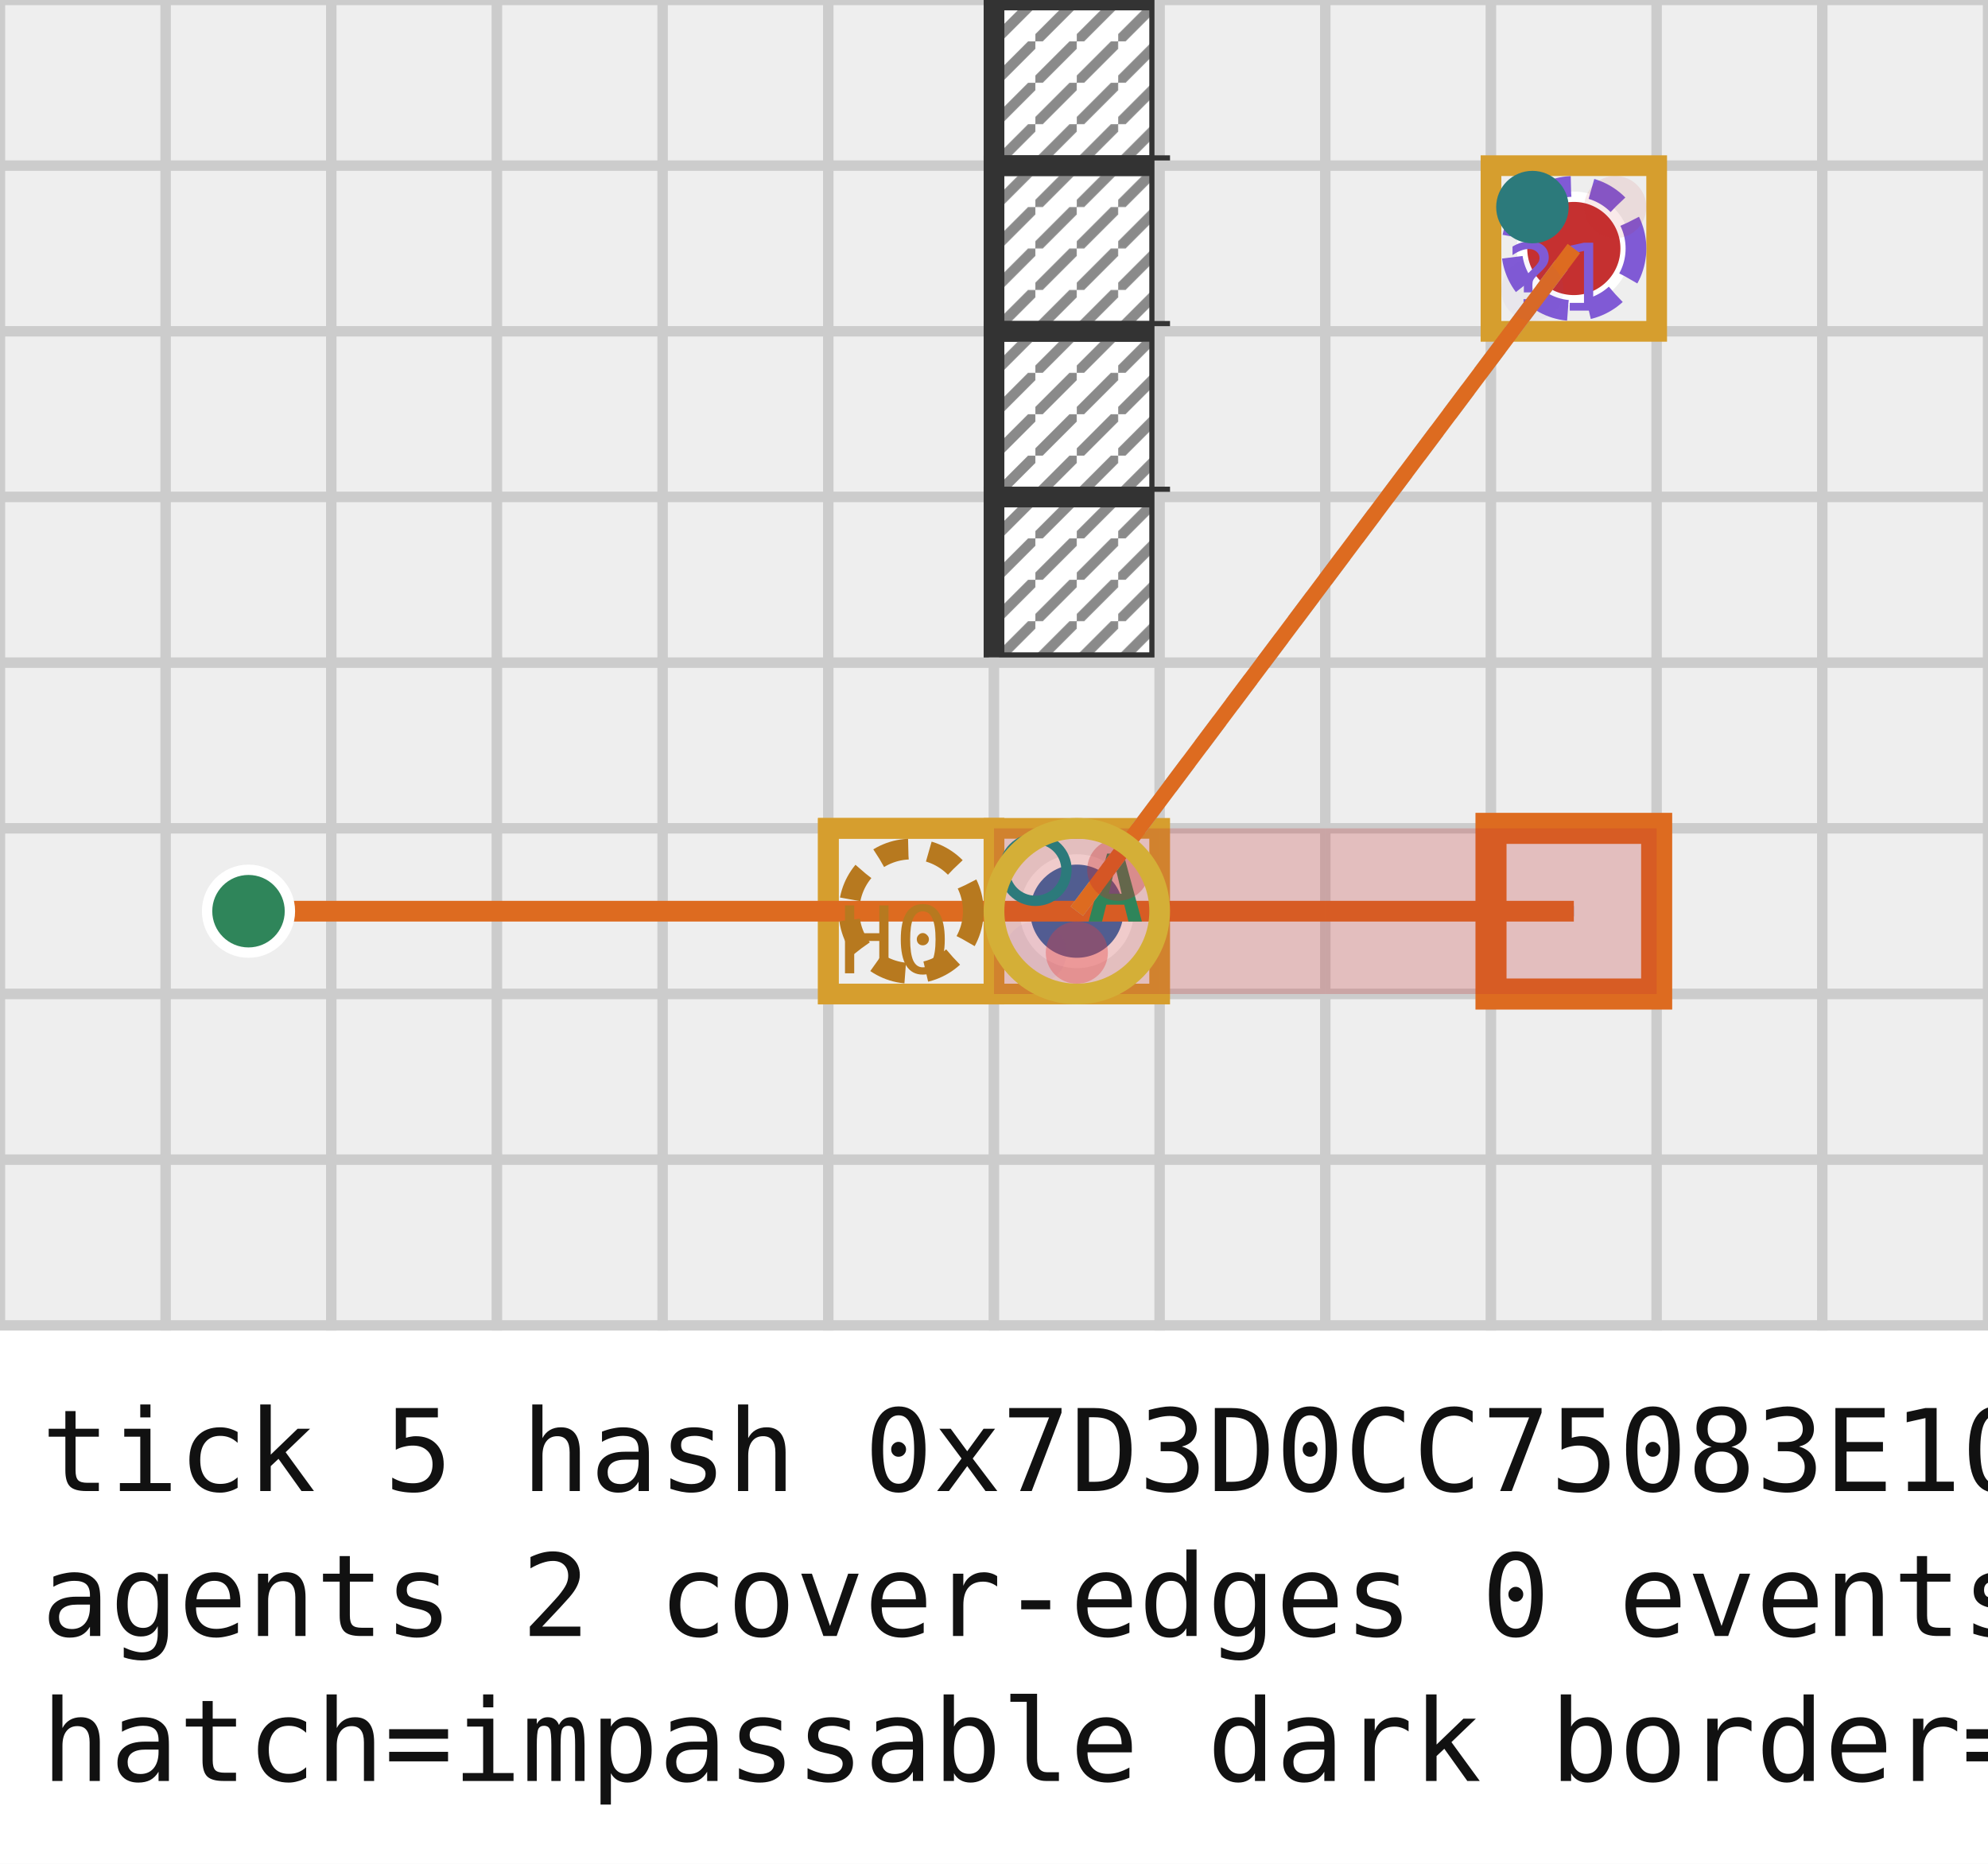
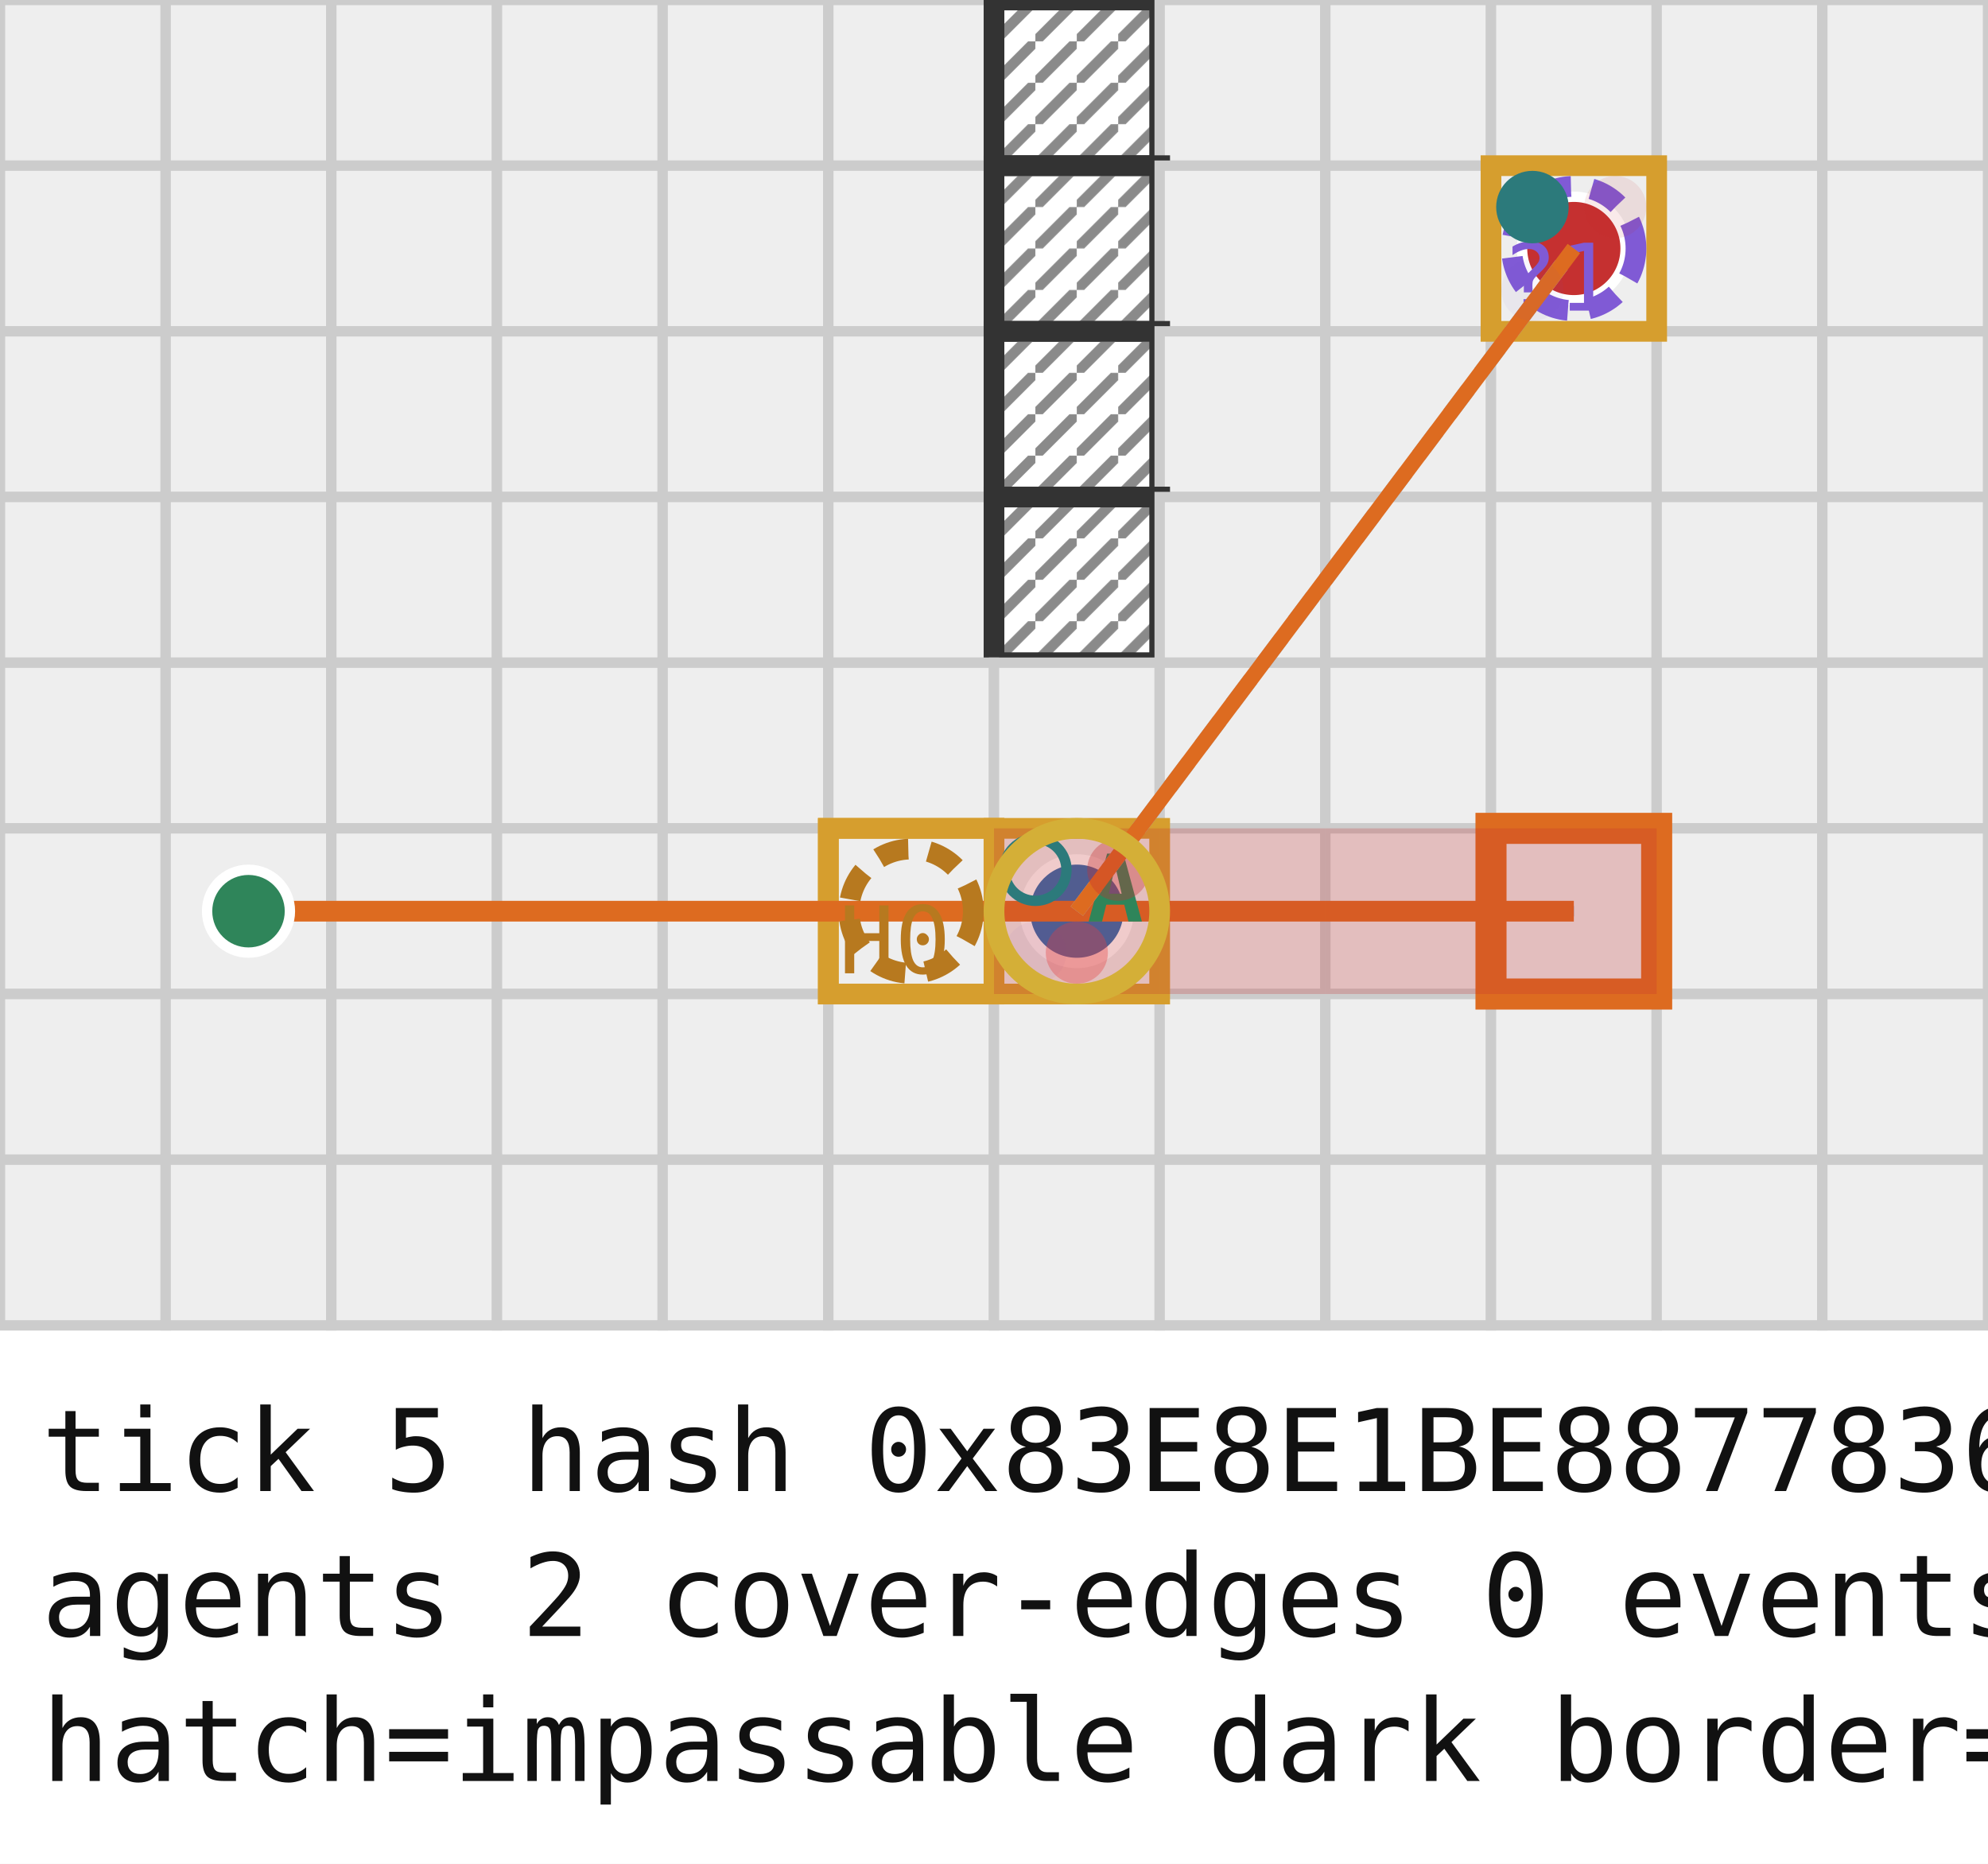
<svg xmlns="http://www.w3.org/2000/svg" width="192" height="180" viewBox="0 0 192 180">
  <defs>
    <pattern id="cw-hatch" width="4" height="4" patternUnits="userSpaceOnUse">
      <path d="M0,4 L4,0" stroke="#8a8a8a" stroke-width="1" />
    </pattern>
  </defs>
  <rect x="0" y="0" width="192" height="180" fill="#ffffff" />
  <rect x="0" y="0" width="16" height="16" fill="rgb(238,238,238)" stroke="#cccccc" stroke-width="1" />
  <rect x="16" y="0" width="16" height="16" fill="rgb(238,238,238)" stroke="#cccccc" stroke-width="1" />
  <rect x="32" y="0" width="16" height="16" fill="rgb(238,238,238)" stroke="#cccccc" stroke-width="1" />
  <rect x="48" y="0" width="16" height="16" fill="rgb(238,238,238)" stroke="#cccccc" stroke-width="1" />
  <rect x="64" y="0" width="16" height="16" fill="rgb(238,238,238)" stroke="#cccccc" stroke-width="1" />
  <rect x="80" y="0" width="16" height="16" fill="rgb(238,238,238)" stroke="#cccccc" stroke-width="1" />
  <rect x="96" y="0" width="16" height="16" fill="url(#cw-hatch)" stroke="#333333" stroke-width="2" />
  <rect x="112" y="0" width="16" height="16" fill="rgb(238,238,238)" stroke="#cccccc" stroke-width="1" />
  <rect x="128" y="0" width="16" height="16" fill="rgb(238,238,238)" stroke="#cccccc" stroke-width="1" />
  <rect x="144" y="0" width="16" height="16" fill="rgb(238,238,238)" stroke="#cccccc" stroke-width="1" />
  <rect x="160" y="0" width="16" height="16" fill="rgb(238,238,238)" stroke="#cccccc" stroke-width="1" />
  <rect x="176" y="0" width="16" height="16" fill="rgb(238,238,238)" stroke="#cccccc" stroke-width="1" />
  <rect x="0" y="16" width="16" height="16" fill="rgb(238,238,238)" stroke="#cccccc" stroke-width="1" />
  <rect x="16" y="16" width="16" height="16" fill="rgb(238,238,238)" stroke="#cccccc" stroke-width="1" />
  <rect x="32" y="16" width="16" height="16" fill="rgb(238,238,238)" stroke="#cccccc" stroke-width="1" />
  <rect x="48" y="16" width="16" height="16" fill="rgb(238,238,238)" stroke="#cccccc" stroke-width="1" />
  <rect x="64" y="16" width="16" height="16" fill="rgb(238,238,238)" stroke="#cccccc" stroke-width="1" />
  <rect x="80" y="16" width="16" height="16" fill="rgb(238,238,238)" stroke="#cccccc" stroke-width="1" />
  <rect x="96" y="16" width="16" height="16" fill="url(#cw-hatch)" stroke="#333333" stroke-width="2" />
  <rect x="112" y="16" width="16" height="16" fill="rgb(238,238,238)" stroke="#cccccc" stroke-width="1" />
  <rect x="128" y="16" width="16" height="16" fill="rgb(238,238,238)" stroke="#cccccc" stroke-width="1" />
  <rect x="144" y="16" width="16" height="16" fill="rgb(238,238,238)" stroke="#cccccc" stroke-width="1" />
  <rect x="160" y="16" width="16" height="16" fill="rgb(238,238,238)" stroke="#cccccc" stroke-width="1" />
  <rect x="176" y="16" width="16" height="16" fill="rgb(238,238,238)" stroke="#cccccc" stroke-width="1" />
  <rect x="0" y="32" width="16" height="16" fill="rgb(238,238,238)" stroke="#cccccc" stroke-width="1" />
  <rect x="16" y="32" width="16" height="16" fill="rgb(238,238,238)" stroke="#cccccc" stroke-width="1" />
  <rect x="32" y="32" width="16" height="16" fill="rgb(238,238,238)" stroke="#cccccc" stroke-width="1" />
  <rect x="48" y="32" width="16" height="16" fill="rgb(238,238,238)" stroke="#cccccc" stroke-width="1" />
  <rect x="64" y="32" width="16" height="16" fill="rgb(238,238,238)" stroke="#cccccc" stroke-width="1" />
  <rect x="80" y="32" width="16" height="16" fill="rgb(238,238,238)" stroke="#cccccc" stroke-width="1" />
  <rect x="96" y="32" width="16" height="16" fill="url(#cw-hatch)" stroke="#333333" stroke-width="2" />
  <rect x="112" y="32" width="16" height="16" fill="rgb(238,238,238)" stroke="#cccccc" stroke-width="1" />
  <rect x="128" y="32" width="16" height="16" fill="rgb(238,238,238)" stroke="#cccccc" stroke-width="1" />
  <rect x="144" y="32" width="16" height="16" fill="rgb(238,238,238)" stroke="#cccccc" stroke-width="1" />
  <rect x="160" y="32" width="16" height="16" fill="rgb(238,238,238)" stroke="#cccccc" stroke-width="1" />
  <rect x="176" y="32" width="16" height="16" fill="rgb(238,238,238)" stroke="#cccccc" stroke-width="1" />
  <rect x="0" y="48" width="16" height="16" fill="rgb(238,238,238)" stroke="#cccccc" stroke-width="1" />
  <rect x="16" y="48" width="16" height="16" fill="rgb(238,238,238)" stroke="#cccccc" stroke-width="1" />
  <rect x="32" y="48" width="16" height="16" fill="rgb(238,238,238)" stroke="#cccccc" stroke-width="1" />
  <rect x="48" y="48" width="16" height="16" fill="rgb(238,238,238)" stroke="#cccccc" stroke-width="1" />
  <rect x="64" y="48" width="16" height="16" fill="rgb(238,238,238)" stroke="#cccccc" stroke-width="1" />
  <rect x="80" y="48" width="16" height="16" fill="rgb(238,238,238)" stroke="#cccccc" stroke-width="1" />
  <rect x="96" y="48" width="16" height="16" fill="url(#cw-hatch)" stroke="#333333" stroke-width="2" />
  <rect x="112" y="48" width="16" height="16" fill="rgb(238,238,238)" stroke="#cccccc" stroke-width="1" />
  <rect x="128" y="48" width="16" height="16" fill="rgb(238,238,238)" stroke="#cccccc" stroke-width="1" />
  <rect x="144" y="48" width="16" height="16" fill="rgb(238,238,238)" stroke="#cccccc" stroke-width="1" />
  <rect x="160" y="48" width="16" height="16" fill="rgb(238,238,238)" stroke="#cccccc" stroke-width="1" />
  <rect x="176" y="48" width="16" height="16" fill="rgb(238,238,238)" stroke="#cccccc" stroke-width="1" />
  <rect x="0" y="64" width="16" height="16" fill="rgb(238,238,238)" stroke="#cccccc" stroke-width="1" />
  <rect x="16" y="64" width="16" height="16" fill="rgb(238,238,238)" stroke="#cccccc" stroke-width="1" />
  <rect x="32" y="64" width="16" height="16" fill="rgb(238,238,238)" stroke="#cccccc" stroke-width="1" />
  <rect x="48" y="64" width="16" height="16" fill="rgb(238,238,238)" stroke="#cccccc" stroke-width="1" />
  <rect x="64" y="64" width="16" height="16" fill="rgb(238,238,238)" stroke="#cccccc" stroke-width="1" />
  <rect x="80" y="64" width="16" height="16" fill="rgb(238,238,238)" stroke="#cccccc" stroke-width="1" />
  <rect x="96" y="64" width="16" height="16" fill="rgb(238,238,238)" stroke="#cccccc" stroke-width="1" />
  <rect x="112" y="64" width="16" height="16" fill="rgb(238,238,238)" stroke="#cccccc" stroke-width="1" />
  <rect x="128" y="64" width="16" height="16" fill="rgb(238,238,238)" stroke="#cccccc" stroke-width="1" />
  <rect x="144" y="64" width="16" height="16" fill="rgb(238,238,238)" stroke="#cccccc" stroke-width="1" />
  <rect x="160" y="64" width="16" height="16" fill="rgb(238,238,238)" stroke="#cccccc" stroke-width="1" />
  <rect x="176" y="64" width="16" height="16" fill="rgb(238,238,238)" stroke="#cccccc" stroke-width="1" />
  <rect x="0" y="80" width="16" height="16" fill="rgb(238,238,238)" stroke="#cccccc" stroke-width="1" />
  <rect x="16" y="80" width="16" height="16" fill="rgb(238,238,238)" stroke="#cccccc" stroke-width="1" />
  <rect x="32" y="80" width="16" height="16" fill="rgb(238,238,238)" stroke="#cccccc" stroke-width="1" />
  <rect x="48" y="80" width="16" height="16" fill="rgb(238,238,238)" stroke="#cccccc" stroke-width="1" />
  <rect x="64" y="80" width="16" height="16" fill="rgb(238,238,238)" stroke="#cccccc" stroke-width="1" />
  <rect x="80" y="80" width="16" height="16" fill="rgb(238,238,238)" stroke="#cccccc" stroke-width="1" />
  <rect x="96" y="80" width="16" height="16" fill="rgb(238,238,238)" stroke="#cccccc" stroke-width="1" />
  <rect x="112" y="80" width="16" height="16" fill="rgb(238,238,238)" stroke="#cccccc" stroke-width="1" />
  <rect x="128" y="80" width="16" height="16" fill="rgb(238,238,238)" stroke="#cccccc" stroke-width="1" />
  <rect x="144" y="80" width="16" height="16" fill="rgb(238,238,238)" stroke="#cccccc" stroke-width="1" />
  <rect x="160" y="80" width="16" height="16" fill="rgb(238,238,238)" stroke="#cccccc" stroke-width="1" />
  <rect x="176" y="80" width="16" height="16" fill="rgb(238,238,238)" stroke="#cccccc" stroke-width="1" />
  <rect x="0" y="96" width="16" height="16" fill="rgb(238,238,238)" stroke="#cccccc" stroke-width="1" />
  <rect x="16" y="96" width="16" height="16" fill="rgb(238,238,238)" stroke="#cccccc" stroke-width="1" />
  <rect x="32" y="96" width="16" height="16" fill="rgb(238,238,238)" stroke="#cccccc" stroke-width="1" />
  <rect x="48" y="96" width="16" height="16" fill="rgb(238,238,238)" stroke="#cccccc" stroke-width="1" />
  <rect x="64" y="96" width="16" height="16" fill="rgb(238,238,238)" stroke="#cccccc" stroke-width="1" />
  <rect x="80" y="96" width="16" height="16" fill="rgb(238,238,238)" stroke="#cccccc" stroke-width="1" />
  <rect x="96" y="96" width="16" height="16" fill="rgb(238,238,238)" stroke="#cccccc" stroke-width="1" />
  <rect x="112" y="96" width="16" height="16" fill="rgb(238,238,238)" stroke="#cccccc" stroke-width="1" />
  <rect x="128" y="96" width="16" height="16" fill="rgb(238,238,238)" stroke="#cccccc" stroke-width="1" />
  <rect x="144" y="96" width="16" height="16" fill="rgb(238,238,238)" stroke="#cccccc" stroke-width="1" />
  <rect x="160" y="96" width="16" height="16" fill="rgb(238,238,238)" stroke="#cccccc" stroke-width="1" />
  <rect x="176" y="96" width="16" height="16" fill="rgb(238,238,238)" stroke="#cccccc" stroke-width="1" />
  <rect x="0" y="112" width="16" height="16" fill="rgb(238,238,238)" stroke="#cccccc" stroke-width="1" />
  <rect x="16" y="112" width="16" height="16" fill="rgb(238,238,238)" stroke="#cccccc" stroke-width="1" />
  <rect x="32" y="112" width="16" height="16" fill="rgb(238,238,238)" stroke="#cccccc" stroke-width="1" />
  <rect x="48" y="112" width="16" height="16" fill="rgb(238,238,238)" stroke="#cccccc" stroke-width="1" />
  <rect x="64" y="112" width="16" height="16" fill="rgb(238,238,238)" stroke="#cccccc" stroke-width="1" />
  <rect x="80" y="112" width="16" height="16" fill="rgb(238,238,238)" stroke="#cccccc" stroke-width="1" />
  <rect x="96" y="112" width="16" height="16" fill="rgb(238,238,238)" stroke="#cccccc" stroke-width="1" />
  <rect x="112" y="112" width="16" height="16" fill="rgb(238,238,238)" stroke="#cccccc" stroke-width="1" />
  <rect x="128" y="112" width="16" height="16" fill="rgb(238,238,238)" stroke="#cccccc" stroke-width="1" />
  <rect x="144" y="112" width="16" height="16" fill="rgb(238,238,238)" stroke="#cccccc" stroke-width="1" />
  <rect x="160" y="112" width="16" height="16" fill="rgb(238,238,238)" stroke="#cccccc" stroke-width="1" />
  <rect x="176" y="112" width="16" height="16" fill="rgb(238,238,238)" stroke="#cccccc" stroke-width="1" />
  <rect x="144" y="16" width="16" height="16" fill="none" stroke="#d69e2e" stroke-width="2" />
  <rect x="80" y="80" width="16" height="16" fill="none" stroke="#d69e2e" stroke-width="2" />
  <rect x="144" y="80" width="16" height="16" fill="none" stroke="#d69e2e" stroke-width="2" />
  <rect x="80" y="80" width="16" height="16" fill="none" stroke="#d69e2e" stroke-width="2" />
  <rect x="96" y="80" width="16" height="16" fill="none" stroke="#d69e2e" stroke-width="2" />
  <line x1="104" y1="88" x2="152" y2="88" stroke="#2b6cb0" stroke-width="1" stroke-dasharray="3,2" />
  <circle cx="104" cy="88" r="5" fill="#2b6cb0" stroke="#ffffff" stroke-width="1" />
  <circle cx="152" cy="24" r="5" fill="#c53030" stroke="#ffffff" stroke-width="1" />
  <polyline points="24,88 40,88 56,88 72,88 88,88 104,88 120,88 136,88 152,88" fill="none" stroke="#dd6b20" stroke-width="2" />
  <circle cx="24" cy="88" r="4" fill="#2f855a" stroke="#ffffff" stroke-width="1" />
  <rect x="144" y="80" width="16" height="16" fill="none" stroke="#dd6b20" stroke-width="3" />
  <circle cx="152" cy="24" r="6" fill="none" stroke="#805ad5" stroke-width="2" stroke-dasharray="3,2" />
  <text x="145" y="30" font-family="monospace" font-size="9" fill="#805ad5">?1</text>
  <rect x="96" y="80" width="16" height="16" fill="#c53030" fill-opacity="0.25" />
  <rect x="112" y="80" width="16" height="16" fill="#c53030" fill-opacity="0.25" />
  <rect x="128" y="80" width="16" height="16" fill="#c53030" fill-opacity="0.25" />
  <rect x="144" y="80" width="16" height="16" fill="#c53030" fill-opacity="0.25" />
  <text x="105" y="89" font-family="monospace" font-size="9" font-weight="bold" fill="#2f855a">A</text>
  <circle cx="100" cy="84" r="3" fill="none" stroke="#2c7a7b" stroke-width="1" />
  <circle cx="148" cy="20" r="3" fill="#2c7a7b" stroke="#2c7a7b" stroke-width="1" />
  <line x1="104" y1="88" x2="152" y2="24" stroke="#a0aec0" stroke-width="1.5" stroke-dasharray="3,2" />
  <line x1="152" y1="24" x2="104" y2="88" stroke="#dd6b20" stroke-width="1.5" />
  <circle cx="108" cy="84" r="3" fill="#c53030" fill-opacity="0.35" />
  <circle cx="156" cy="20" r="3" fill="#c53030" fill-opacity="0.10" />
  <circle cx="100" cy="92" r="3" fill="#6b46c1" fill-opacity="0.05" />
  <circle cx="148" cy="28" r="3" fill="#6b46c1" fill-opacity="0.05" />
  <circle cx="88" cy="88" r="6" fill="none" stroke="#b7791f" stroke-width="2" stroke-dasharray="3,2" />
  <text x="81" y="94" font-family="monospace" font-size="9" fill="#b7791f">H0</text>
  <circle cx="104" cy="92" r="3" fill="#e53e3e" fill-opacity="0.35" />
  <circle cx="104" cy="88" r="8" fill="none" stroke="#d4af37" stroke-width="2" />
-   <text x="4" y="144" font-family="monospace" font-size="11" fill="#111111">tick 5  hash 0x7D3D0CC75083E100  draws 2</text>
+   <text x="4" y="144" font-family="monospace" font-size="11" fill="#111111">tick 5  hash 0x83E8E1BE8877836D  draws 2</text>
  <text x="4" y="158" font-family="monospace" font-size="11" fill="#111111">agents 2  cover-edges 0  events 7</text>
  <text x="4" y="172" font-family="monospace" font-size="11" fill="#111111">hatch=impassable  dark border=opaque  darker fill=higher elevation  triangle=cover  circle=agent</text>
</svg>
